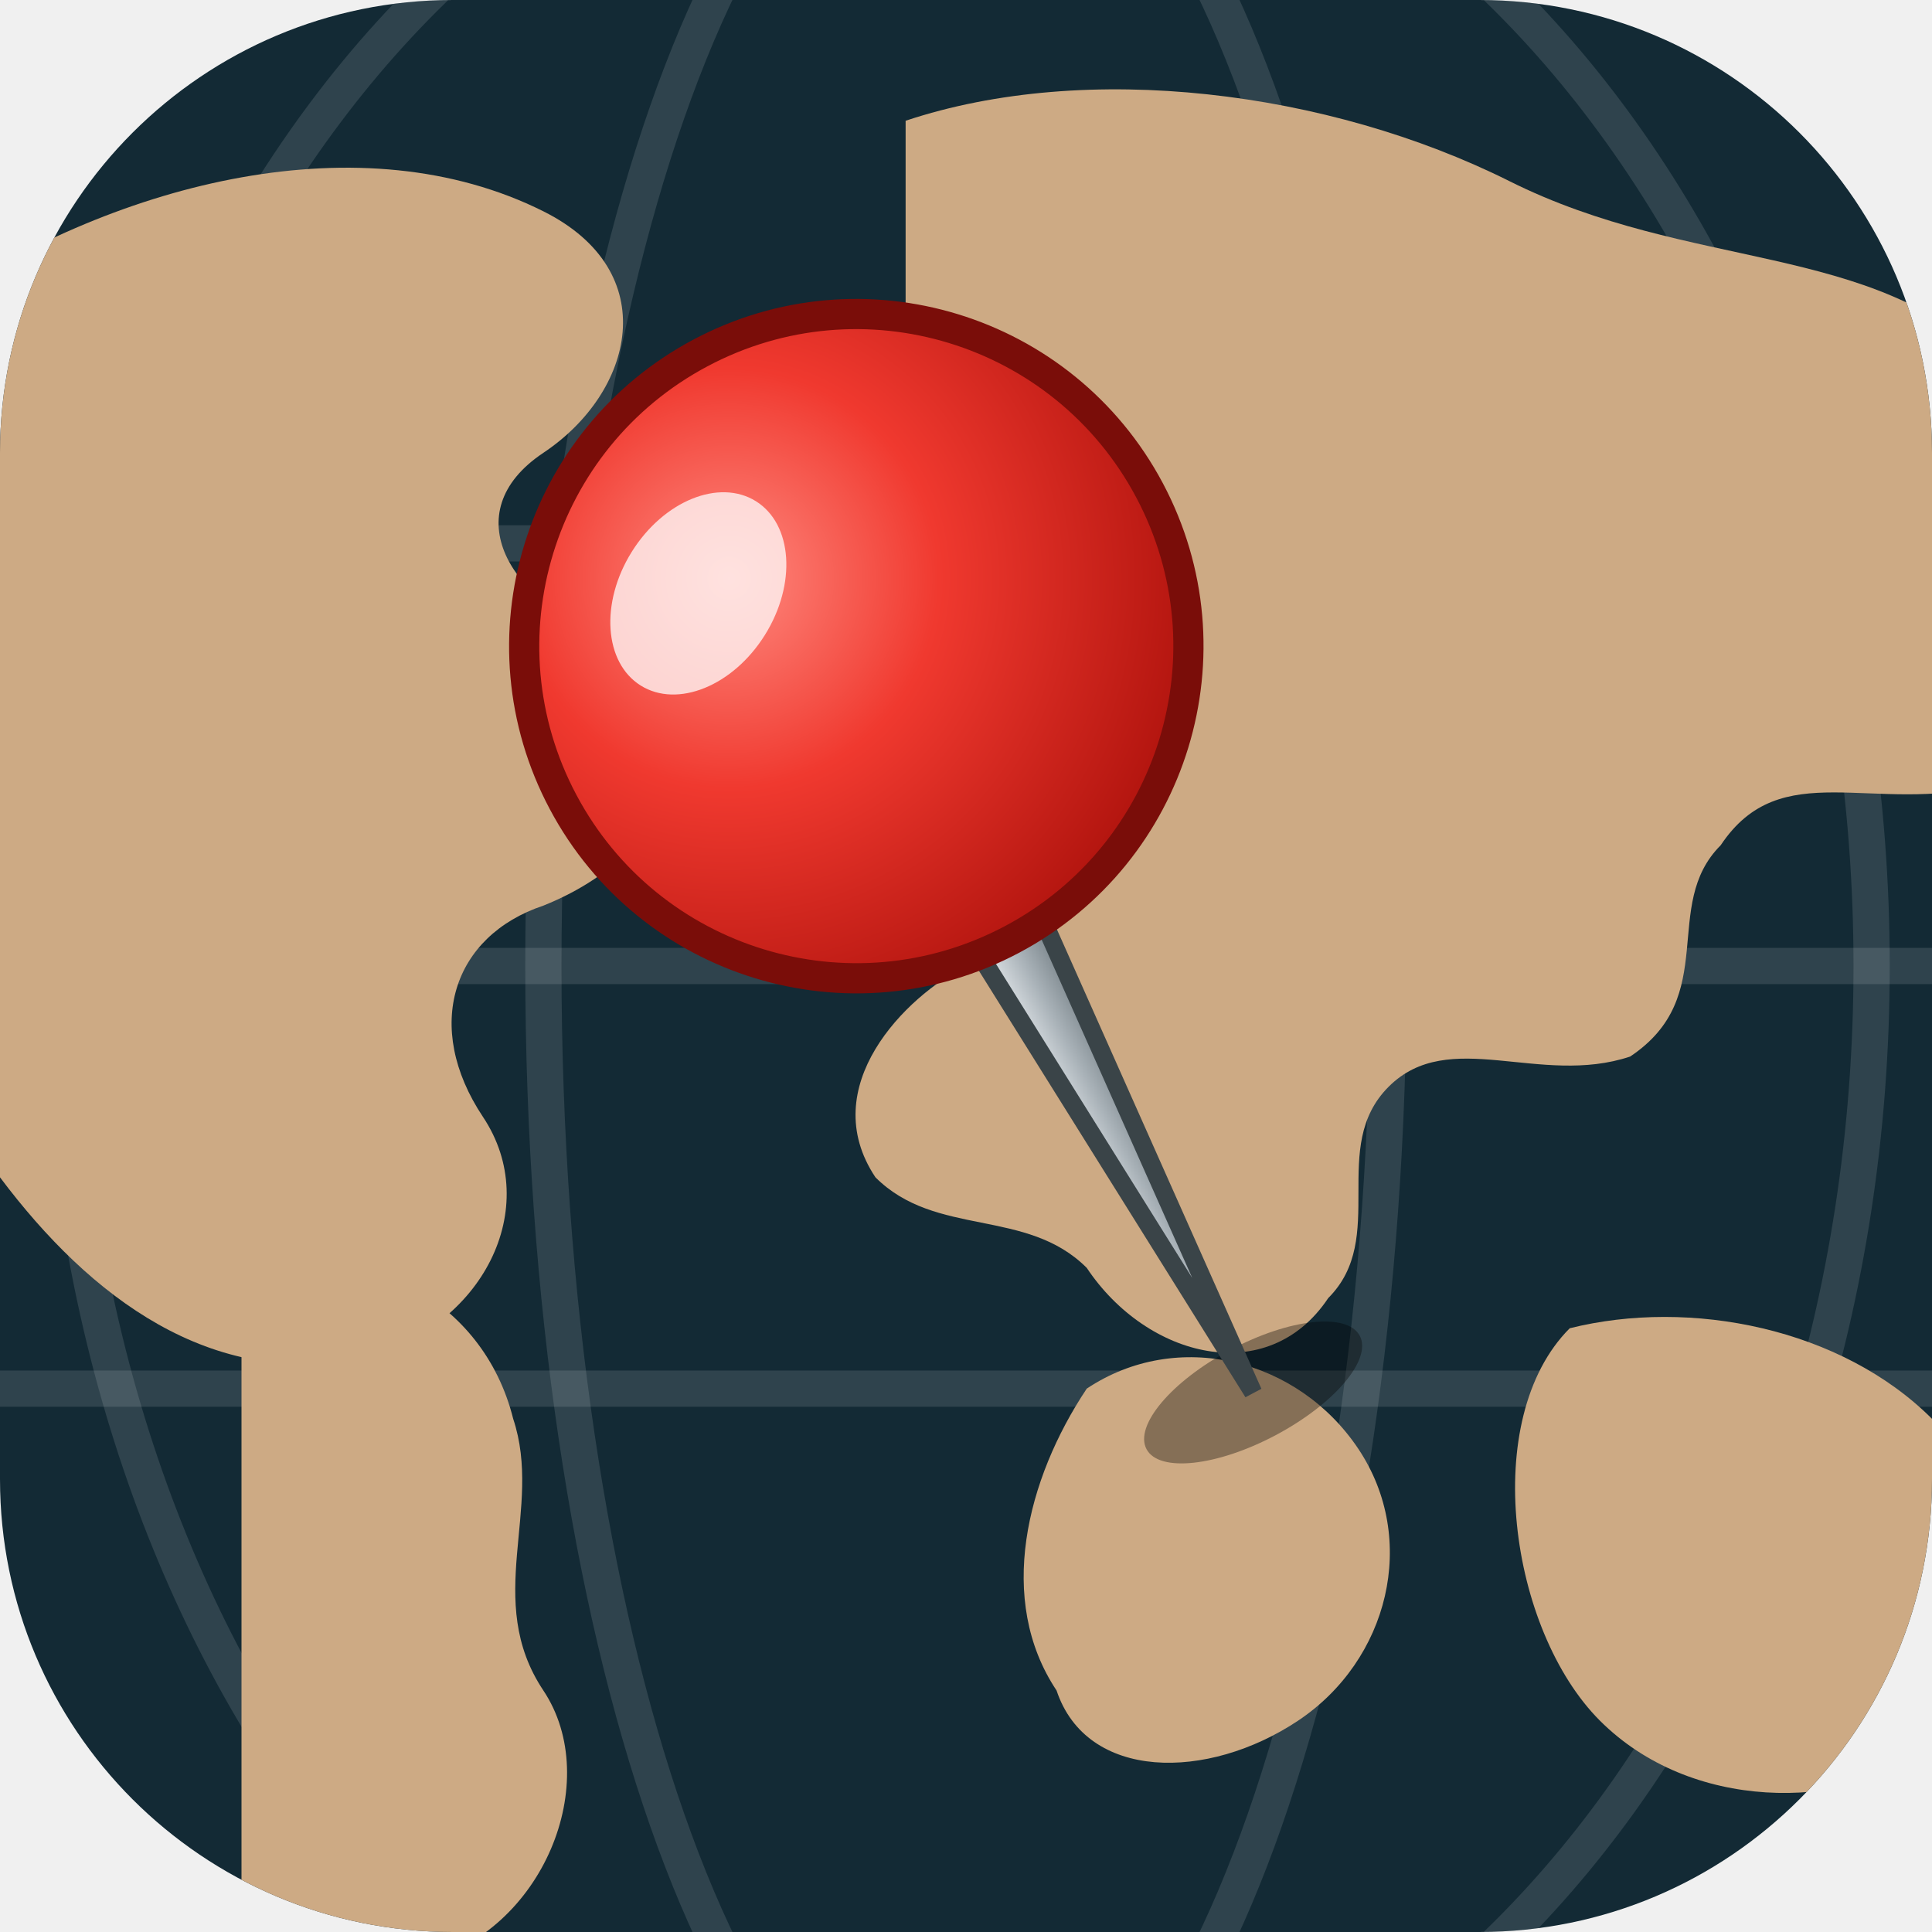
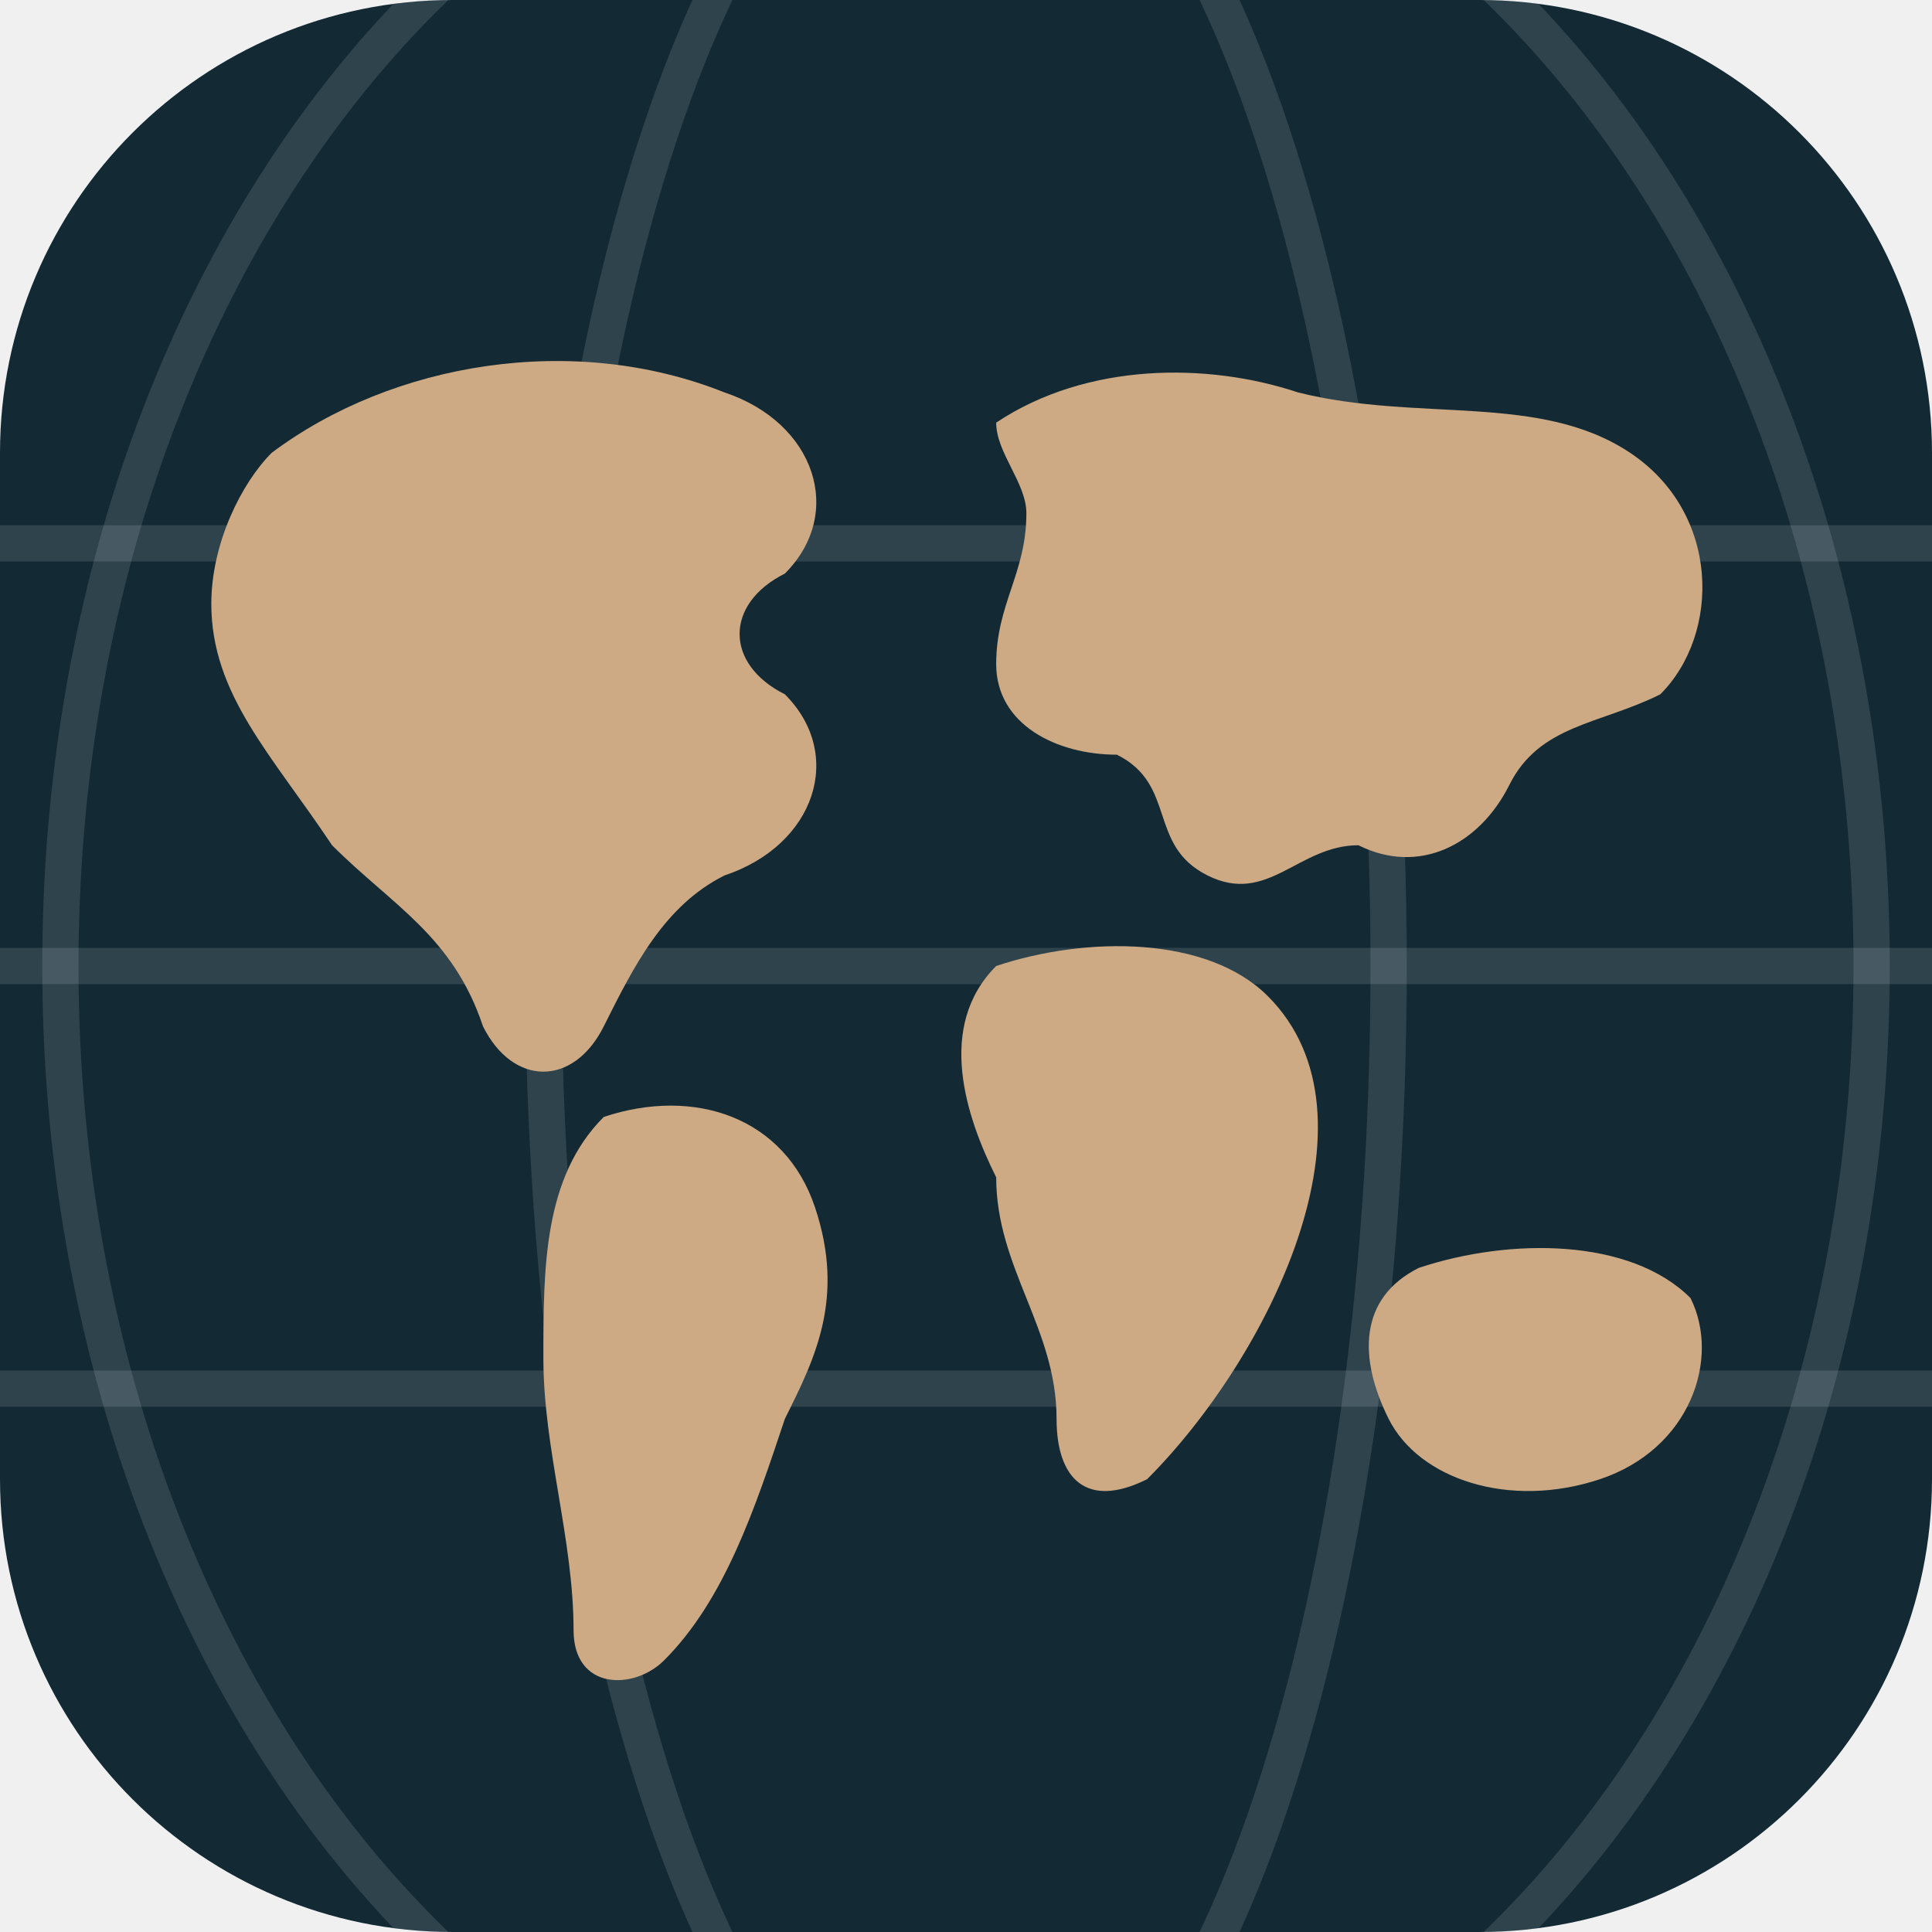
<svg xmlns="http://www.w3.org/2000/svg" viewBox="0 0 64 64">
  <defs>
    <clipPath id="r">
      <rect width="64" height="64" rx="15" />
    </clipPath>
    <radialGradient id="h" cx="38%" cy="32%" r="70%">
      <stop offset="0" stop-color="#ff8a80" />
      <stop offset=".45" stop-color="#f0392f" />
      <stop offset="1" stop-color="#b3150f" />
    </radialGradient>
    <linearGradient id="n" x1="0" x2="1">
      <stop offset="0" stop-color="#e9edf0" />
      <stop offset=".5" stop-color="#a9b2b8" />
      <stop offset="1" stop-color="#6f7a80" />
    </linearGradient>
  </defs>
  <g clip-path="url(#r)">
    <rect width="64" height="64" fill="#132A35" />
    <g fill="none" stroke="#ffffff" stroke-opacity=".12" stroke-width="1.2">
      <ellipse cx="32" cy="32" rx="14" ry="40" />
      <ellipse cx="32" cy="32" rx="30" ry="40" />
      <path d="M-4 18h72M-4 32h72M-4 46h72" />
    </g>
    <g fill="#CDAA84">
-       <path d="M-2 10c6-4 14-6 20-3 4 2 3 6 0 8-3 2-1 5 2 6 4 2 3 7-2 9-3 1-4 4-2 7 2 3 0 7-4 8-5 1-9-2-12-6z" />
-       <path d="M8 42c4-1 8 1 9 5 1 3-1 6 1 9 2 3 0 8-4 9l-6 1z" />
-       <path d="M30 4c6-2 14-1 20 2 6 3 12 2 16 6v14c-4 1-7-1-9 2-2 2 0 5-3 7-3 1-6-1-8 1-2 2 0 5-2 7-2 3-6 2-8-1-2-2-5-1-7-3-2-3 1-6 3-7 2-1 1-4-1-5-3-2-6-3-5-7 0-3 3-5 4-8z" />
-       <path d="M36 46c3-2 7-1 9 2 2 3 1 7-2 9-3 2-7 2-8-1-2-3-1-7 1-10z" />
-       <path d="M52 44c4-1 9 0 12 3v11c-3 2-8 2-11-1-3-3-4-10-1-13z" />
+       <path d="M9 15c4-3 10-4 15-2 3 1 4 4 2 6-2 1-2 3 0 4 2 2 1 5-2 6-2 1-3 3-4 5-1 2-3 2-4 0-1-3-3-4-5-6-2-3-4-5-4-8 0-2 1-4 2-5z" />
+       <path d="M20 37c3-1 6 0 7 3 1 3 0 5-1 7-1 3-2 6-4 8-1 1-3 1-3-1 0-3-1-6-1-9 0-3 0-6 2-8z" />
+       <path d="M33 14c3-2 7-2 10-1 4 1 8 0 11 2 3 2 3 6 1 8-2 1-4 1-5 3-1 2-3 3-5 2-2 0-3 2-5 1-2-1-1-3-3-4-2 0-4-1-4-3 0-2 1-3 1-5 0-1-1-2-1-3z" />
+       <path d="M33 32c3-1 7-1 9 1 2 2 2 5 1 8-1 3-3 6-5 8-2 1-3 0-3-2 0-3-2-5-2-8-1-2-2-5 0-7z" />
+       <path d="M47 42c3-1 7-1 9 1 1 2 0 5-3 6-3 1-6 0-7-2-1-2-1-4 1-5z" />
    </g>
  </g>
-   <g transform="translate(2 -2) rotate(-28 32 34)">
-     <ellipse cx="32" cy="50" rx="4" ry="1.6" fill="#000" opacity=".35" />
-     <path d="M30.6 30 L32 50 L33.4 30 Z" fill="url(#n)" stroke="#3a4448" stroke-width=".6" />
-     <circle cx="32" cy="22" r="11" fill="url(#h)" stroke="#7a0d09" stroke-width="1" />
-     <ellipse cx="28.2" cy="18" rx="3.6" ry="2.6" fill="#fff" opacity=".75" transform="rotate(-30 28.2 18)" />
-   </g>
</svg>
